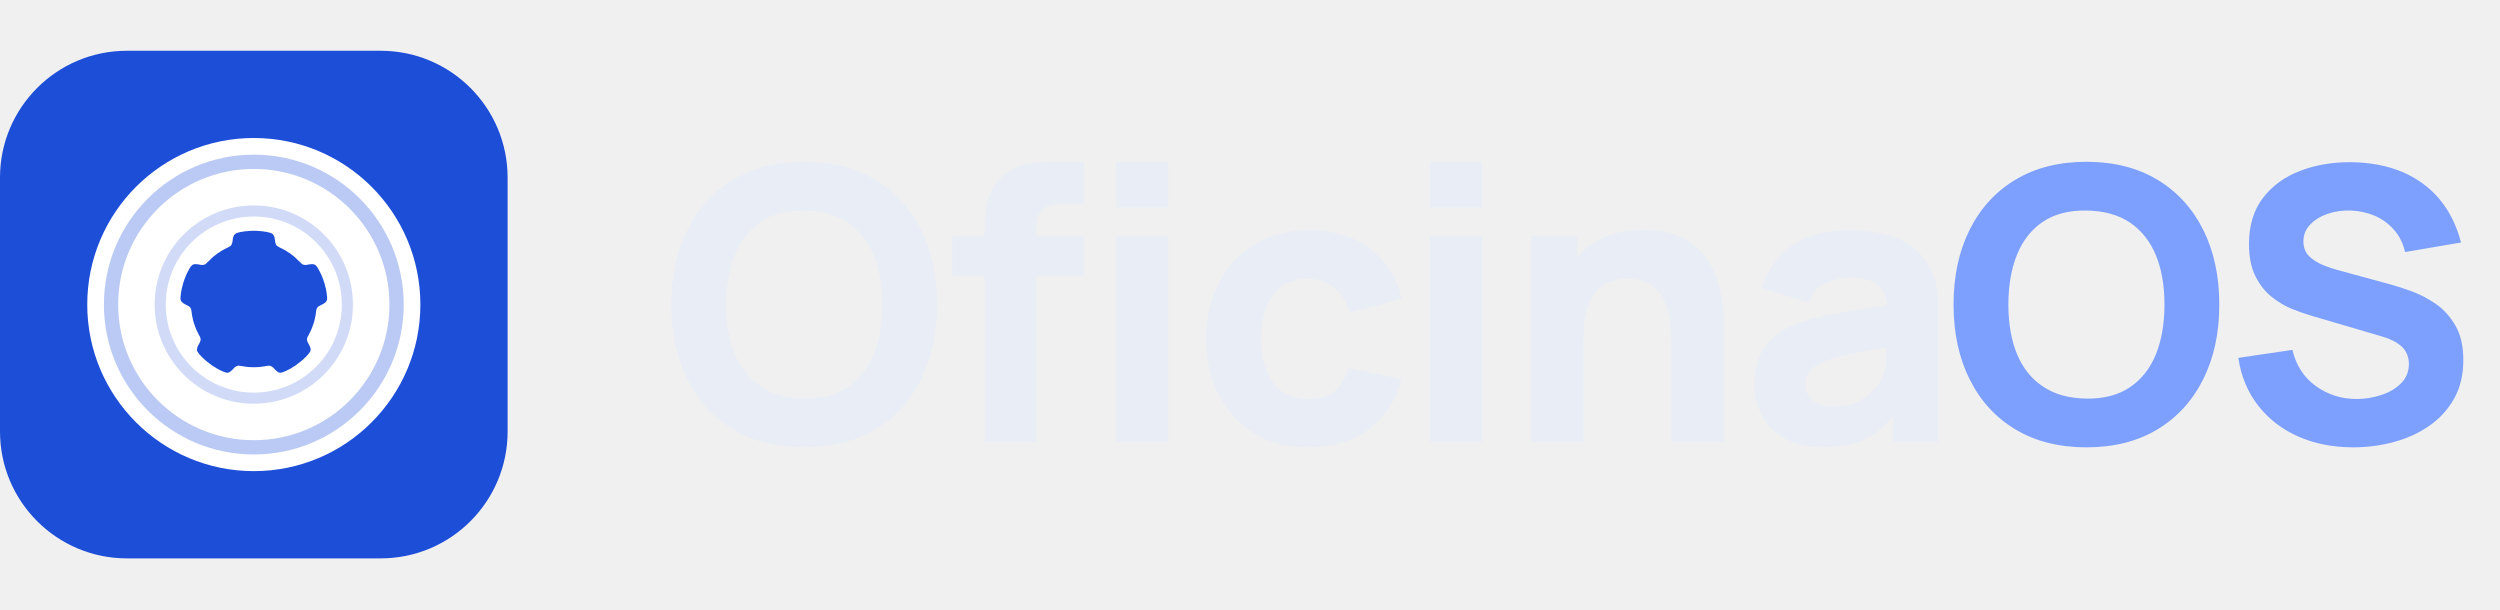
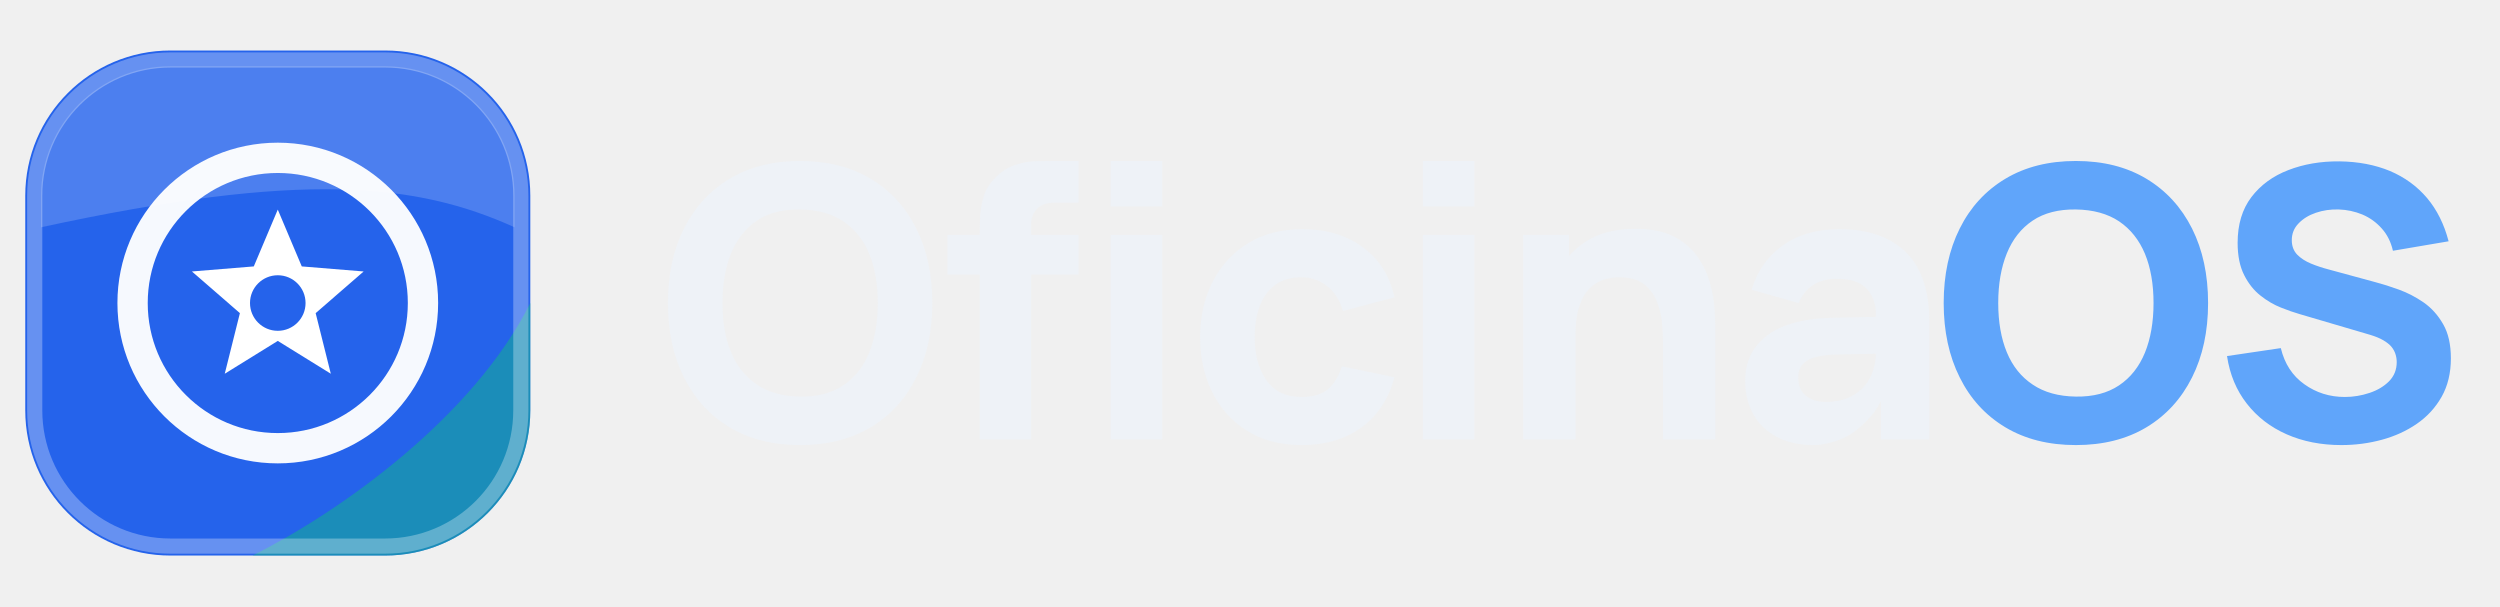
- <svg xmlns="http://www.w3.org/2000/svg" width="197" height="48" viewBox="0 0 197 48" role="img" aria-label="OficinaOS">
-   <g transform="translate(0 4) scale(1.25)">
-     <rect x="0" y="0" width="32" height="32" rx="8" fill="#1D4ED8" />
-     <circle cx="16" cy="16" r="10.5" fill="#FFFFFF" />
-     <circle cx="16" cy="16" r="9" fill="none" stroke="#1D4ED8" stroke-opacity="0.3" stroke-width="0.9" />
-     <circle cx="16" cy="16" r="5.9" fill="none" stroke="#1D4ED8" stroke-opacity="0.2" stroke-width="0.7" />
-     <path d="M20.3 16L20.16 16.07L20.05 16.14L19.99 16.21L19.96 16.28L19.94 16.35L19.93 16.41L19.92 16.48L19.91 16.55L19.9 16.62L19.89 16.69L19.88 16.75L19.86 16.82L19.85 16.89L19.83 16.96L19.82 17.02L19.8 17.09L19.78 17.15L19.76 17.22L19.73 17.29L19.71 17.35L19.69 17.42L19.66 17.48L19.64 17.54L19.61 17.61L19.58 17.67L19.55 17.73L19.52 17.79L19.49 17.85L19.46 17.92L19.42 17.98L19.39 18.04L19.37 18.1L19.35 18.18L19.36 18.27L19.4 18.38L19.48 18.53L19.55 18.67L19.58 18.8L19.58 18.9L19.55 18.97L19.5 19.04L19.45 19.11L19.4 19.17L19.34 19.23L19.29 19.29L19.23 19.34L19.17 19.4L19.11 19.46L19.05 19.51L18.99 19.56L18.93 19.61L18.86 19.66L18.8 19.71L18.73 19.76L18.67 19.81L18.6 19.86L18.53 19.9L18.46 19.94L18.39 19.99L18.32 20.03L18.25 20.07L18.18 20.11L18.11 20.14L18.04 20.18L17.96 20.21L17.89 20.24L17.81 20.27L17.73 20.29L17.65 20.3L17.55 20.27L17.45 20.2L17.33 20.09L17.22 19.97L17.12 19.9L17.03 19.86L16.96 19.85L16.89 19.86L16.82 19.87L16.75 19.88L16.69 19.89L16.62 19.9L16.55 19.91L16.48 19.92L16.41 19.93L16.34 19.94L16.28 19.94L16.21 19.94L16.14 19.95L16.07 19.95L16 19.95L15.93 19.95L15.86 19.95L15.79 19.94L15.72 19.94L15.66 19.94L15.59 19.93L15.52 19.92L15.45 19.91L15.38 19.9L15.31 19.89L15.25 19.88L15.18 19.87L15.11 19.86L15.04 19.85L14.97 19.86L14.88 19.9L14.78 19.97L14.67 20.09L14.55 20.2L14.45 20.27L14.35 20.3L14.27 20.29L14.19 20.27L14.11 20.24L14.04 20.21L13.96 20.18L13.89 20.14L13.82 20.11L13.75 20.07L13.68 20.03L13.61 19.99L13.54 19.94L13.47 19.9L13.4 19.86L13.33 19.81L13.27 19.76L13.2 19.71L13.14 19.66L13.07 19.61L13.01 19.56L12.95 19.51L12.89 19.46L12.83 19.4L12.77 19.34L12.71 19.29L12.66 19.23L12.6 19.17L12.55 19.11L12.5 19.04L12.45 18.97L12.42 18.9L12.42 18.8L12.45 18.67L12.52 18.53L12.6 18.38L12.64 18.27L12.65 18.18L12.63 18.1L12.61 18.04L12.58 17.98L12.54 17.92L12.51 17.85L12.48 17.79L12.45 17.73L12.42 17.67L12.39 17.61L12.36 17.54L12.34 17.48L12.31 17.42L12.29 17.35L12.27 17.29L12.24 17.22L12.22 17.15L12.2 17.09L12.18 17.02L12.17 16.96L12.15 16.89L12.14 16.82L12.12 16.75L12.11 16.69L12.1 16.62L12.09 16.55L12.08 16.48L12.07 16.41L12.06 16.35L12.04 16.28L12.01 16.21L11.95 16.14L11.84 16.07L11.7 16L11.56 15.92L11.46 15.84L11.41 15.76L11.38 15.68L11.38 15.6L11.38 15.51L11.39 15.43L11.4 15.35L11.41 15.27L11.42 15.19L11.44 15.11L11.45 15.03L11.47 14.95L11.49 14.88L11.51 14.8L11.53 14.72L11.55 14.64L11.58 14.56L11.6 14.49L11.63 14.41L11.66 14.33L11.69 14.26L11.72 14.18L11.75 14.11L11.79 14.03L11.82 13.96L11.86 13.89L11.9 13.82L11.93 13.75L11.98 13.68L12.02 13.61L12.08 13.55L12.14 13.49L12.23 13.46L12.36 13.45L12.52 13.47L12.68 13.5L12.8 13.5L12.89 13.48L12.96 13.45L13.01 13.4L13.06 13.35L13.11 13.3L13.16 13.26L13.21 13.21L13.26 13.16L13.31 13.11L13.36 13.06L13.41 13.02L13.46 12.97L13.51 12.93L13.57 12.89L13.62 12.85L13.68 12.8L13.73 12.76L13.79 12.73L13.85 12.69L13.91 12.65L13.97 12.61L14.02 12.58L14.08 12.55L14.15 12.51L14.21 12.48L14.27 12.45L14.33 12.42L14.39 12.39L14.45 12.35L14.51 12.32L14.57 12.27L14.61 12.19L14.65 12.07L14.67 11.91L14.7 11.75L14.75 11.63L14.81 11.56L14.88 11.51L14.96 11.48L15.03 11.46L15.11 11.44L15.19 11.42L15.27 11.41L15.35 11.4L15.43 11.38L15.51 11.38L15.59 11.37L15.68 11.36L15.76 11.36L15.84 11.35L15.92 11.35L16 11.35L16.08 11.35L16.16 11.35L16.24 11.36L16.32 11.36L16.41 11.37L16.49 11.38L16.57 11.38L16.65 11.4L16.73 11.41L16.81 11.42L16.89 11.44L16.97 11.46L17.04 11.48L17.12 11.51L17.19 11.56L17.25 11.63L17.3 11.75L17.33 11.91L17.35 12.07L17.39 12.19L17.43 12.27L17.49 12.32L17.55 12.35L17.61 12.39L17.67 12.42L17.73 12.45L17.79 12.48L17.85 12.51L17.92 12.55L17.98 12.58L18.03 12.61L18.09 12.65L18.15 12.69L18.21 12.73L18.27 12.76L18.32 12.8L18.38 12.85L18.43 12.89L18.49 12.93L18.54 12.97L18.59 13.02L18.64 13.06L18.69 13.11L18.74 13.16L18.79 13.21L18.84 13.26L18.89 13.3L18.94 13.35L18.99 13.4L19.04 13.45L19.11 13.48L19.2 13.5L19.32 13.5L19.48 13.47L19.64 13.45L19.77 13.46L19.86 13.49L19.92 13.55L19.98 13.61L20.02 13.68L20.07 13.75L20.1 13.82L20.14 13.89L20.18 13.96L20.21 14.03L20.25 14.11L20.28 14.18L20.31 14.26L20.34 14.33L20.37 14.41L20.4 14.49L20.42 14.56L20.45 14.64L20.47 14.72L20.49 14.8L20.51 14.88L20.53 14.95L20.55 15.03L20.56 15.11L20.58 15.19L20.59 15.27L20.6 15.35L20.61 15.43L20.62 15.51L20.62 15.6L20.62 15.68L20.59 15.76L20.54 15.84L20.44 15.92Z" fill="#1D4ED8" />
+ <svg xmlns="http://www.w3.org/2000/svg" width="198" height="48" viewBox="0 0 198 48" role="img" aria-label="OficinaOS">
+   <g transform="translate(2 4)">
+     <rect x="0" y="0" width="40" height="40" rx="11.5" fill="#2563eb" />
+     <path d="M40 20 V28.5 A11.5 11.5 0 0 1 28.5 40 H18 C25 36.5 35.5 29 40 20 Z" fill="#10b981" opacity="0.48" />
+     <path d="M11.5 1.25 H28.5 A10.25 10.25 0 0 1 38.75 11.5 V14 C31 10.5 22 9.5 1.25 14 V11.5 A10.25 10.25 0 0 1 11.5 1.25 Z" fill="#ffffff" opacity="0.18" />
+     <rect x="0.75" y="0.75" width="38.5" height="38.5" rx="10.75" fill="none" stroke="#ffffff" stroke-opacity="0.3" stroke-width="1.2" />
+     <circle cx="20" cy="20" r="11.5" fill="none" stroke="#ffffff" stroke-width="2.4" stroke-opacity="0.96" />
+     <path d="M20 12.6 L21.9 17.1 L26.8 17.5 L23.0 20.8 L24.2 25.6 L20 23.0 L15.8 25.6 L17.0 20.8 L13.2 17.5 L18.1 17.1 Z" fill="#ffffff" />
+     <circle cx="20" cy="20" r="2.2" fill="#2563eb" />
  </g>
-   <path d="M63.37 35.25Q60.13 35.25 57.78 33.84Q55.44 32.43 54.17 29.89Q52.9 27.36 52.9 24Q52.9 20.64 54.17 18.1Q55.44 15.57 57.78 14.16Q60.13 12.75 63.37 12.75Q66.61 12.75 68.96 14.16Q71.31 15.57 72.57 18.1Q73.84 20.64 73.84 24Q73.84 27.36 72.57 29.89Q71.31 32.43 68.96 33.84Q66.61 35.25 63.37 35.25ZM63.37 31.41Q65.42 31.44 66.79 30.52Q68.16 29.61 68.84 27.93Q69.52 26.25 69.52 24Q69.52 21.75 68.84 20.1Q68.16 18.45 66.79 17.53Q65.42 16.62 63.37 16.59Q61.31 16.56 59.95 17.47Q58.59 18.39 57.9 20.07Q57.22 21.75 57.22 24Q57.22 26.25 57.9 27.9Q58.59 29.55 59.95 30.46Q61.31 31.38 63.37 31.41ZM77.59 34.8V18.66Q77.59 18.04 77.62 17.27Q77.65 16.48 77.87 15.69Q78.08 14.89 78.67 14.25Q79.42 13.41 80.3 13.1Q81.17 12.79 82 12.77Q82.83 12.75 83.41 12.75H85.42V16.05H83.56Q82.6 16.05 82.13 16.54Q81.67 17.02 81.67 17.7V34.8ZM75.04 21.75V18.6H85.42V21.75ZM87.97 16.35V12.75H92.05V16.35ZM87.97 34.8V18.6H92.05V34.8ZM103.09 35.25Q100.57 35.25 98.77 34.12Q96.97 33 96.01 31.06Q95.05 29.13 95.05 26.7Q95.05 24.24 96.05 22.3Q97.04 20.37 98.86 19.26Q100.67 18.15 103.15 18.15Q106.01 18.15 107.96 19.6Q109.9 21.04 110.44 23.55L106.36 24.63Q106 23.37 105.11 22.66Q104.21 21.96 103.09 21.96Q101.8 21.96 100.97 22.58Q100.15 23.2 99.76 24.28Q99.37 25.35 99.37 26.7Q99.37 28.81 100.31 30.13Q101.24 31.44 103.09 31.44Q104.47 31.44 105.19 30.81Q105.91 30.18 106.27 29.01L110.44 29.88Q109.75 32.46 107.83 33.85Q105.91 35.25 103.09 35.25ZM112.69 16.35V12.75H116.77V16.35ZM112.69 34.8V18.6H116.77V34.8ZM131.71 34.8V27.15Q131.71 26.59 131.65 25.73Q131.59 24.87 131.27 24Q130.96 23.13 130.25 22.54Q129.53 21.96 128.23 21.96Q127.7 21.96 127.1 22.12Q126.5 22.29 125.98 22.76Q125.45 23.23 125.12 24.15Q124.78 25.06 124.78 26.58L122.44 25.47Q122.44 23.55 123.22 21.87Q124 20.19 125.57 19.15Q127.13 18.12 129.52 18.12Q131.42 18.12 132.62 18.76Q133.82 19.41 134.49 20.4Q135.16 21.39 135.44 22.46Q135.73 23.53 135.79 24.42Q135.85 25.3 135.85 25.71V34.8ZM120.64 34.8V18.6H124.27V23.97H124.78V34.8ZM143.65 35.25Q141.91 35.25 140.7 34.58Q139.49 33.91 138.87 32.8Q138.25 31.68 138.25 30.33Q138.25 29.2 138.59 28.27Q138.94 27.34 139.71 26.63Q140.48 25.92 141.79 25.44Q142.69 25.11 143.93 24.85Q145.18 24.6 146.75 24.37Q148.33 24.13 150.22 23.85L148.75 24.66Q148.75 23.22 148.06 22.54Q147.37 21.87 145.75 21.87Q144.85 21.87 143.88 22.3Q142.9 22.74 142.51 23.85L138.82 22.68Q139.43 20.67 141.13 19.41Q142.82 18.15 145.75 18.15Q147.89 18.15 149.56 18.81Q151.22 19.47 152.08 21.09Q152.56 21.99 152.65 22.89Q152.74 23.79 152.74 24.9V34.8H149.17V31.47L149.68 32.16Q148.49 33.79 147.12 34.52Q145.75 35.25 143.65 35.25ZM144.52 32.04Q145.64 32.04 146.42 31.64Q147.19 31.24 147.65 30.73Q148.1 30.22 148.27 29.88Q148.58 29.22 148.64 28.34Q148.69 27.46 148.69 26.88L149.89 27.18Q148.07 27.48 146.95 27.68Q145.82 27.88 145.13 28.05Q144.44 28.21 143.92 28.41Q143.32 28.65 142.95 28.93Q142.58 29.2 142.41 29.53Q142.24 29.86 142.24 30.27Q142.24 30.82 142.52 31.22Q142.79 31.62 143.3 31.83Q143.81 32.04 144.52 32.04Z" fill="#E8EDF6" />
-   <path d="M164.41 35.25Q161.17 35.25 158.82 33.84Q156.47 32.43 155.21 29.89Q153.94 27.36 153.94 24Q153.94 20.64 155.21 18.1Q156.47 15.57 158.82 14.16Q161.17 12.75 164.41 12.75Q167.65 12.75 170 14.16Q172.34 15.57 173.61 18.1Q174.88 20.64 174.88 24Q174.88 27.36 173.61 29.89Q172.34 32.43 170 33.84Q167.65 35.25 164.41 35.25ZM164.41 31.41Q166.46 31.44 167.83 30.52Q169.19 29.61 169.88 27.93Q170.56 26.25 170.56 24Q170.56 21.75 169.88 20.1Q169.19 18.45 167.83 17.53Q166.46 16.62 164.41 16.59Q162.35 16.56 160.99 17.47Q159.62 18.39 158.94 20.07Q158.26 21.75 158.26 24Q158.26 26.25 158.94 27.9Q159.62 29.55 160.99 30.46Q162.35 31.38 164.41 31.41ZM185.44 35.25Q183.04 35.25 181.11 34.4Q179.18 33.55 177.95 31.97Q176.71 30.39 176.38 28.2L180.64 27.57Q181.09 29.43 182.5 30.43Q183.91 31.44 185.71 31.44Q186.71 31.44 187.66 31.12Q188.6 30.81 189.21 30.2Q189.82 29.58 189.82 28.68Q189.82 28.35 189.72 28.04Q189.62 27.73 189.4 27.46Q189.17 27.19 188.76 26.95Q188.35 26.71 187.72 26.52L182.11 24.87Q181.48 24.69 180.65 24.36Q179.81 24.03 179.03 23.41Q178.25 22.8 177.74 21.79Q177.22 20.77 177.22 19.23Q177.22 17.05 178.31 15.61Q179.41 14.17 181.24 13.47Q183.07 12.76 185.29 12.78Q187.52 12.81 189.28 13.54Q191.03 14.28 192.22 15.68Q193.4 17.08 193.93 19.11L189.52 19.86Q189.28 18.81 188.63 18.09Q187.99 17.37 187.1 16.99Q186.2 16.62 185.23 16.59Q184.27 16.56 183.42 16.85Q182.57 17.14 182.04 17.7Q181.51 18.25 181.51 19.02Q181.51 19.72 181.94 20.17Q182.38 20.61 183.04 20.88Q183.7 21.15 184.39 21.33L188.14 22.35Q188.98 22.57 190 22.94Q191.02 23.31 191.96 23.96Q192.89 24.61 193.5 25.68Q194.11 26.74 194.11 28.38Q194.11 30.12 193.38 31.42Q192.65 32.71 191.42 33.56Q190.19 34.41 188.64 34.83Q187.09 35.25 185.44 35.25Z" fill="#7DA0FF" />
+   <path d="M63.37 35.25Q60.13 35.25 57.78 33.84Q55.44 32.43 54.17 29.89Q52.9 27.36 52.9 24Q52.9 20.64 54.17 18.1Q55.44 15.57 57.78 14.16Q60.13 12.75 63.37 12.75Q66.61 12.75 68.96 14.16Q71.31 15.57 72.57 18.1Q73.84 20.64 73.84 24Q73.84 27.36 72.57 29.89Q71.31 32.43 68.96 33.84Q66.61 35.25 63.37 35.25ZM63.37 31.41Q65.42 31.44 66.79 30.52Q68.16 29.61 68.84 27.93Q69.52 26.25 69.52 24Q69.52 21.75 68.84 20.1Q68.16 18.45 66.79 17.53Q65.42 16.62 63.37 16.59Q61.31 16.56 59.95 17.47Q58.59 18.39 57.9 20.07Q57.22 21.75 57.22 24Q57.22 26.25 57.9 27.9Q58.59 29.55 59.95 30.46Q61.31 31.38 63.37 31.41ZM77.59 34.8V18.66Q77.59 18.04 77.62 17.27Q77.65 16.48 77.87 15.69Q78.08 14.89 78.67 14.25Q79.42 13.41 80.3 13.1Q81.17 12.79 82 12.77Q82.83 12.75 83.41 12.75H85.42V16.05H83.56Q82.6 16.05 82.13 16.54Q81.67 17.02 81.67 17.7V34.8ZM75.04 21.75V18.6H85.42V21.75ZM87.97 16.35V12.75H92.05V16.35ZM87.97 34.8V18.6H92.05V34.8ZM103.09 35.25Q100.57 35.25 98.77 34.12Q96.97 33 96.01 31.06Q95.05 29.13 95.05 26.7Q95.05 24.24 96.05 22.3Q97.04 20.37 98.86 19.26Q100.67 18.15 103.15 18.15Q106.01 18.15 107.96 19.6Q109.9 21.04 110.44 23.55L106.36 24.63Q106 23.37 105.11 22.66Q104.21 21.96 103.09 21.96Q101.8 21.96 100.97 22.58Q100.15 23.2 99.76 24.28Q99.37 25.35 99.37 26.7Q99.37 28.81 100.31 30.13Q101.24 31.44 103.09 31.44Q104.47 31.44 105.19 30.81Q105.91 30.18 106.27 29.01L110.44 29.88Q109.75 32.46 107.83 33.85Q105.91 35.25 103.09 35.25ZM112.69 16.35V12.75H116.77V16.35ZM112.69 34.8V18.6H116.77V34.8ZM131.71 34.8V27.15Q131.71 26.59 131.65 25.73Q131.59 24.87 131.27 24Q130.96 23.13 130.25 22.54Q129.53 21.96 128.23 21.96Q127.7 21.96 127.1 22.12Q126.5 22.29 125.98 22.76Q125.45 23.23 125.12 24.15Q124.78 25.06 124.78 26.58L122.44 25.47Q122.44 23.55 123.22 21.87Q124 20.19 125.57 19.15Q127.13 18.12 129.52 18.12Q131.42 18.12 132.62 18.76Q133.82 19.41 134.49 20.4Q135.16 21.39 135.44 22.46Q135.73 23.53 135.79 24.42Q135.85 25.3 135.85 25.71V34.8ZM120.64 34.8V18.6H124.27V23.97H124.78V34.8ZM143.65 35.25Q141.91 35.25 140.7 34.59Q139.48 33.93 138.85 32.79Q138.22 31.65 138.22 30.18Q138.22 28.44 139.17 27.32Q140.11 26.2 141.66 25.7Q143.2 25.2 145.03 25.17L149.47 25.08L149.74 27.99L145.36 28.08Q144.4 28.11 143.76 28.29Q143.11 28.47 142.77 28.86Q142.42 29.25 142.42 29.88Q142.42 30.84 143.02 31.34Q143.62 31.83 144.61 31.83Q145.9 31.83 146.79 31.3Q147.67 30.78 148.12 29.89Q148.57 29.01 148.57 27.9L149.38 30.45Q149.26 31.32 148.72 32.22Q148.18 33.12 147.06 34.04Q145.93 34.96 144.16 35.22Q143.92 35.25 143.65 35.25ZM148.96 34.8V31.05H148.57V24.9Q148.57 23.61 147.82 22.84Q147.07 22.08 145.48 22.08Q144.34 22.08 143.59 22.58Q142.84 23.07 142.45 24L138.73 22.95Q139.39 20.73 141.19 19.44Q142.99 18.15 145.69 18.15Q148.06 18.15 149.68 19.04Q151.3 19.93 152.05 21.55Q152.8 23.17 152.8 25.38V34.8Z" fill="#eef2f7" />
+   <path d="M164.41 35.25Q161.17 35.25 158.82 33.84Q156.47 32.43 155.21 29.89Q153.94 27.36 153.94 24Q153.94 20.64 155.21 18.1Q156.47 15.57 158.82 14.16Q161.17 12.75 164.41 12.75Q167.65 12.75 170 14.16Q172.34 15.57 173.61 18.1Q174.88 20.64 174.88 24Q174.88 27.36 173.61 29.89Q172.34 32.43 170 33.84Q167.65 35.25 164.41 35.25ZM164.41 31.41Q166.46 31.44 167.83 30.52Q169.19 29.61 169.88 27.93Q170.56 26.25 170.56 24Q170.56 21.75 169.88 20.1Q169.19 18.45 167.83 17.53Q166.46 16.62 164.41 16.59Q162.35 16.56 160.99 17.47Q159.62 18.39 158.94 20.07Q158.26 21.75 158.26 24Q158.26 26.25 158.94 27.9Q159.62 29.55 160.99 30.46Q162.35 31.38 164.41 31.41ZM185.44 35.25Q183.04 35.25 181.11 34.4Q179.18 33.55 177.95 31.97Q176.71 30.39 176.38 28.2L180.64 27.57Q181.09 29.43 182.5 30.43Q183.91 31.44 185.71 31.44Q186.71 31.44 187.66 31.12Q188.6 30.81 189.21 30.2Q189.82 29.58 189.82 28.68Q189.82 28.35 189.72 28.04Q189.62 27.73 189.4 27.46Q189.17 27.19 188.76 26.95Q188.35 26.71 187.72 26.52L182.11 24.87Q181.48 24.69 180.65 24.36Q179.81 24.03 179.03 23.41Q178.25 22.8 177.74 21.79Q177.22 20.77 177.22 19.23Q177.22 17.05 178.31 15.61Q179.41 14.17 181.24 13.47Q183.07 12.76 185.29 12.78Q187.52 12.81 189.28 13.54Q191.03 14.28 192.22 15.68Q193.4 17.08 193.93 19.11L189.52 19.86Q189.28 18.81 188.63 18.09Q187.99 17.37 187.1 16.99Q186.2 16.62 185.23 16.59Q184.27 16.56 183.42 16.85Q182.57 17.14 182.04 17.7Q181.51 18.25 181.51 19.02Q181.51 19.72 181.94 20.17Q182.38 20.61 183.04 20.88Q183.7 21.15 184.39 21.33L188.14 22.35Q188.98 22.57 190 22.94Q191.02 23.31 191.96 23.96Q192.89 24.61 193.5 25.68Q194.11 26.74 194.11 28.38Q194.11 30.12 193.38 31.42Q192.65 32.71 191.42 33.56Q190.19 34.41 188.64 34.83Q187.09 35.25 185.44 35.25Z" fill="#60a5fa" />
</svg>
